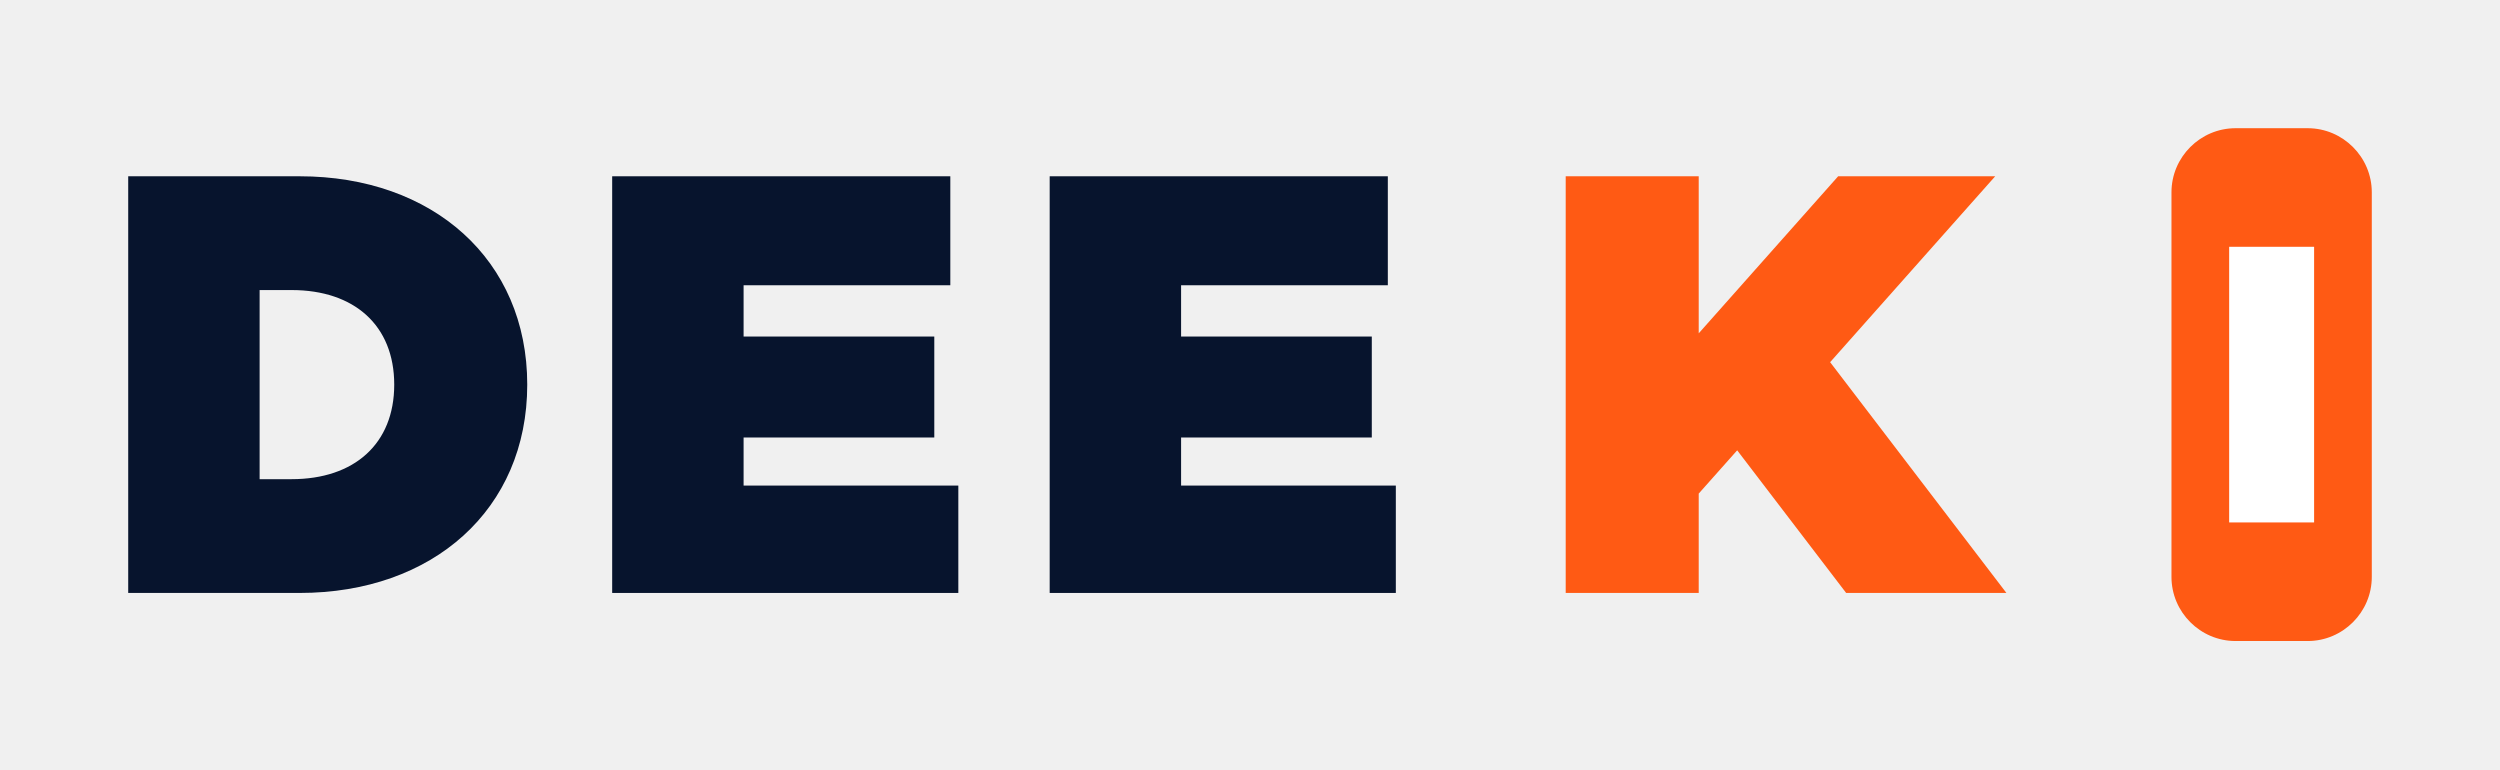
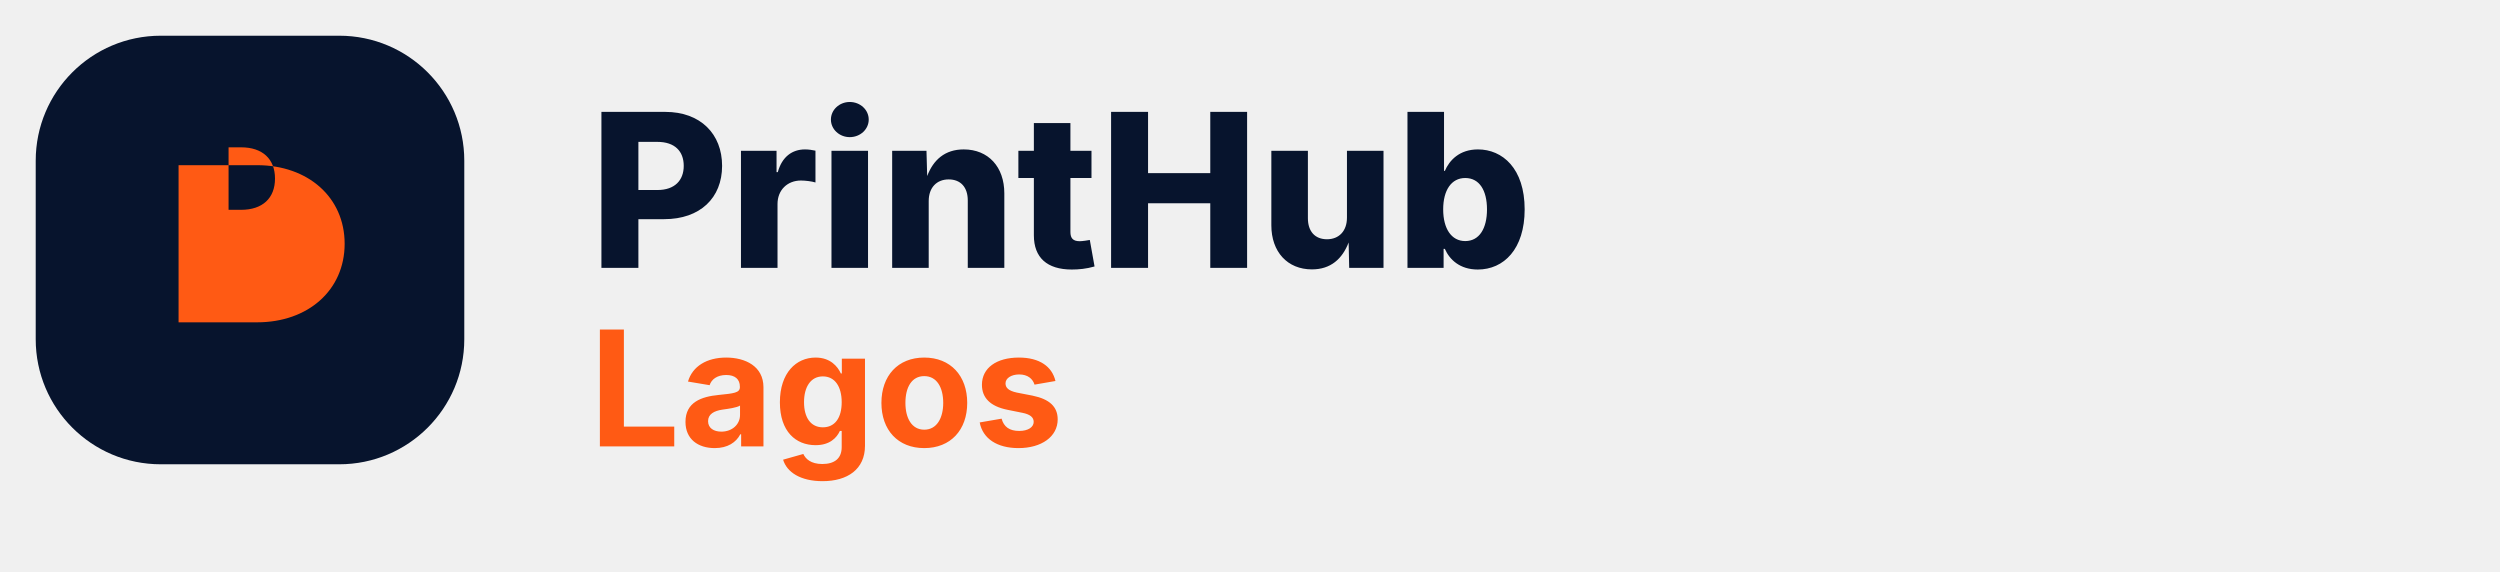
- <svg xmlns="http://www.w3.org/2000/svg" width="156" height="48" viewBox="0 0 156 48" fill="none" role="img" aria-label="DEE K">
-   <path d="M8 37V11h10.7c8.3 0 14.2 5.2 14.2 13s-5.9 13-14.2 13H8Zm8.2-7.1h2c3.9 0 6.4-2.2 6.4-5.9s-2.5-5.9-6.4-5.9h-2v11.8Z" fill="#07142D" />
-   <path d="M38.2 37V11h21.1v6.8H46.4V21h11.9v6.3H46.4v3h13.4V37H38.2Z" fill="#07142D" />
-   <path d="M65.5 37V11h21.1v6.8H73.7V21h11.9v6.3H73.7v3h13.4V37H65.5Z" fill="#07142D" />
-   <path d="M97.7 37V11h8.3v9.8L114.7 11h9.8l-10.3 11.6L125.2 37h-10l-6.8-8.9-2.4 2.7V37h-8.3Z" fill="#FF5A14" />
-   <path d="M135.5 12c0-2.2 1.8-4 4-4h4.5c2.2 0 4 1.8 4 4v24c0 2.2-1.8 4-4 4h-4.5c-2.2 0-4-1.8-4-4V12Z" fill="#FF5A14" />
-   <path d="M139.1 15.4h5.3v17.2h-5.3V15.4Z" fill="white" />
+ <svg xmlns="http://www.w3.org/2000/svg" width="280" height="64" viewBox="0 0 280 64" fill="none" role="img" aria-label="PrintHub Lagos">
+   <rect x="4" y="4" width="48" height="48" rx="14" fill="#07142D" />
+   <path d="M20 18.5h8.8c5.7 0 9.8 3.6 9.8 8.8s-4.1 8.8-9.8 8.8H20V18.5Zm5.6 5h1.4c2.4 0 3.8-1.3 3.8-3.5s-1.4-3.5-3.8-3.5h-1.4v7Z" fill="#FF5A14" />
+   <text x="66" y="30" fill="#07142D" font-family="Inter, Segoe UI, sans-serif" font-size="24" font-weight="800">PrintHub</text>
+   <text x="66" y="50" fill="#FF5A14" font-family="Inter, Segoe UI, sans-serif" font-size="18" font-weight="700">Lagos</text>
</svg>
